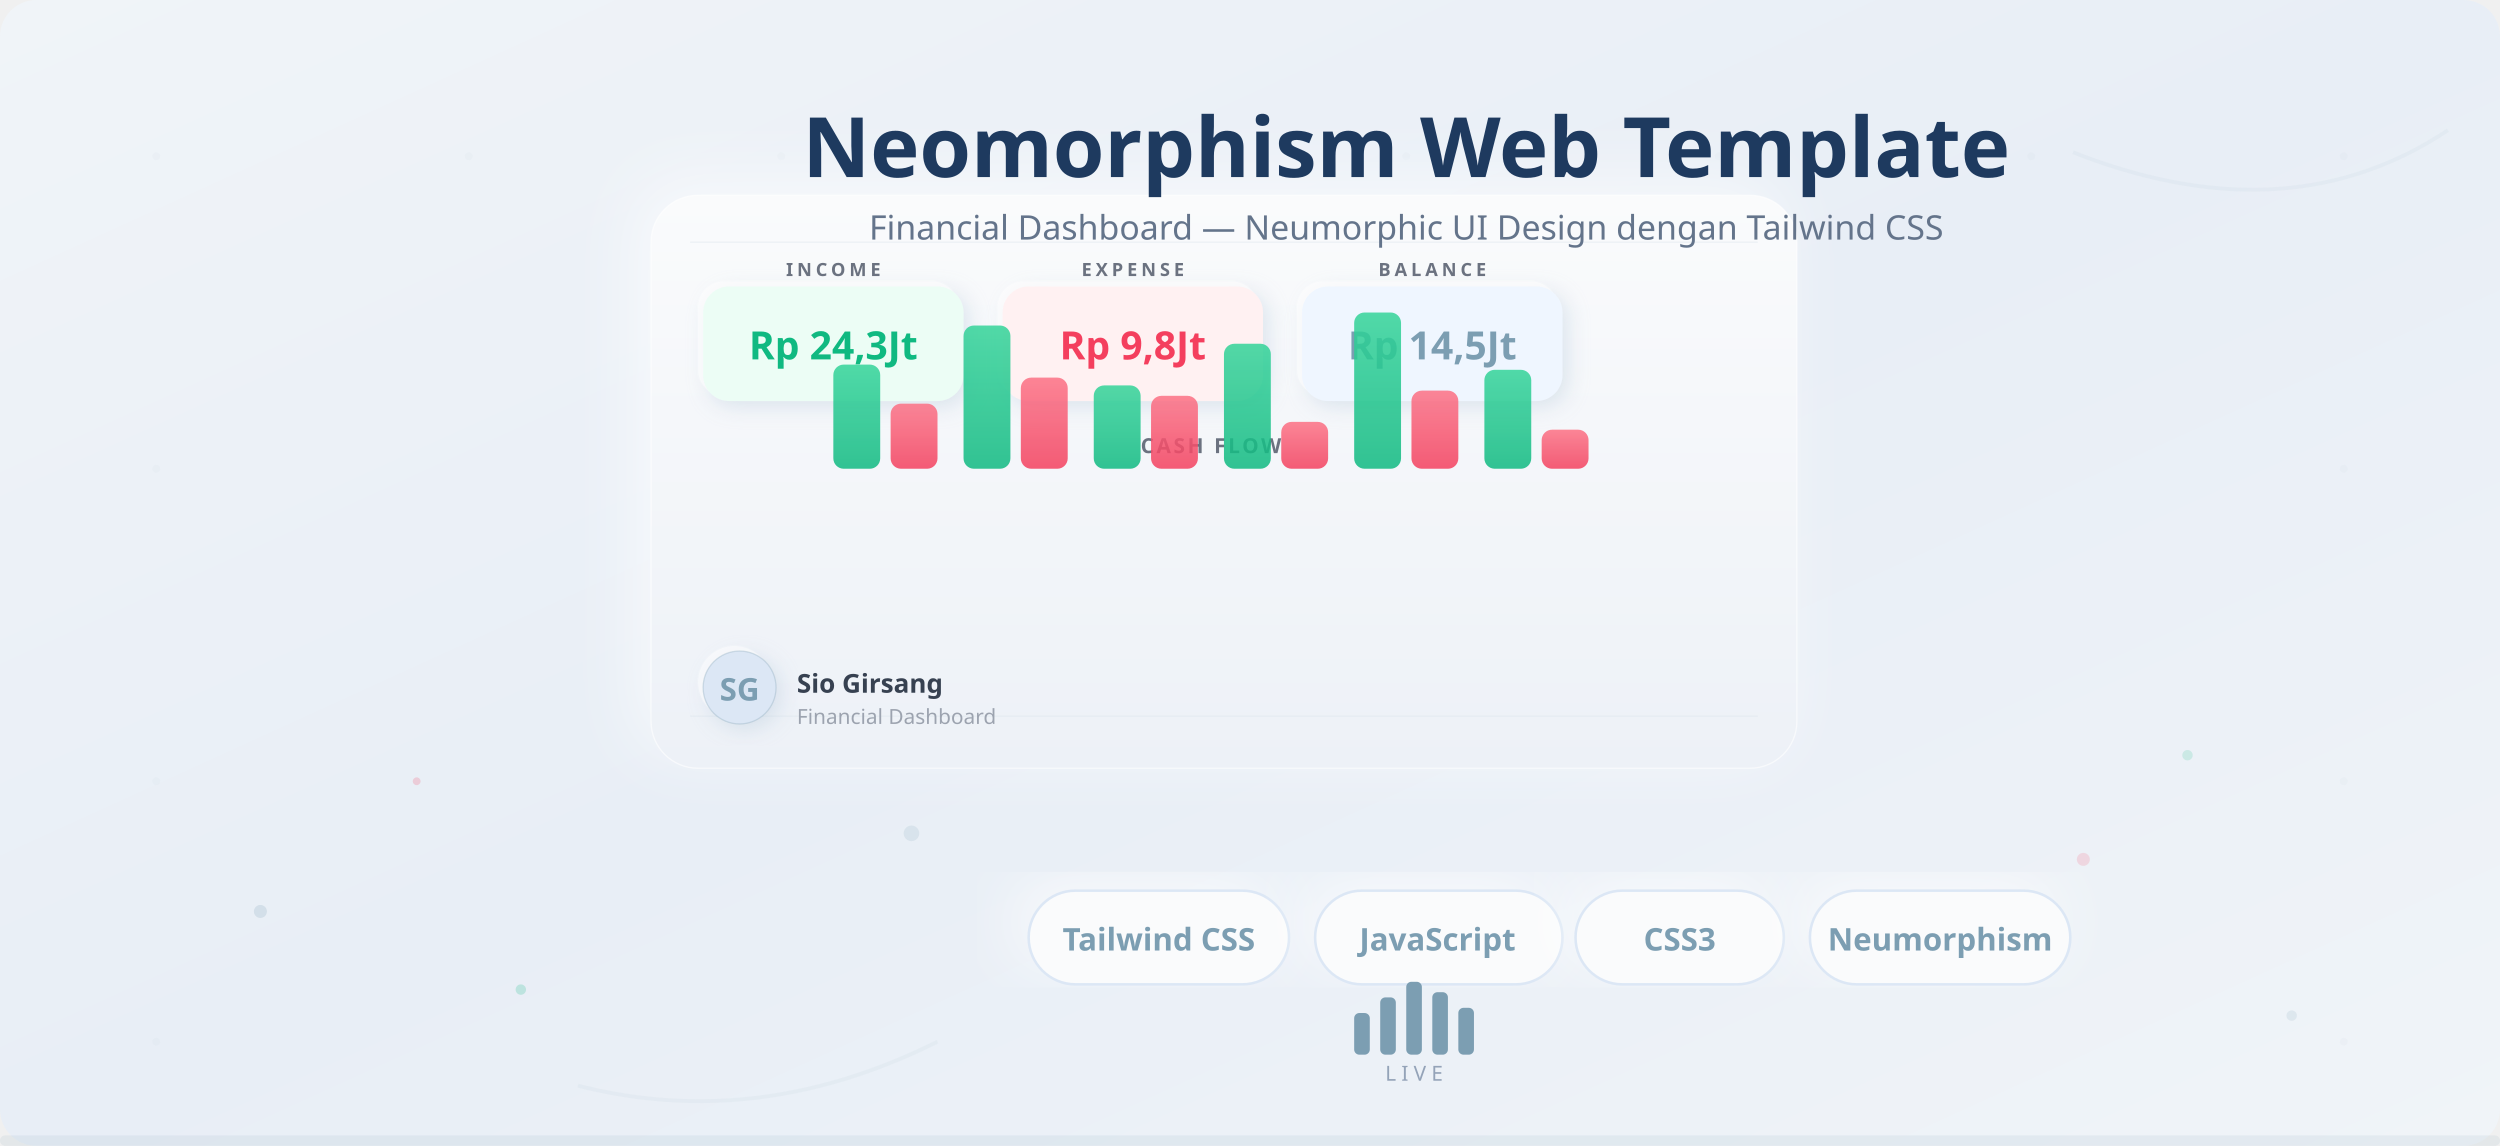
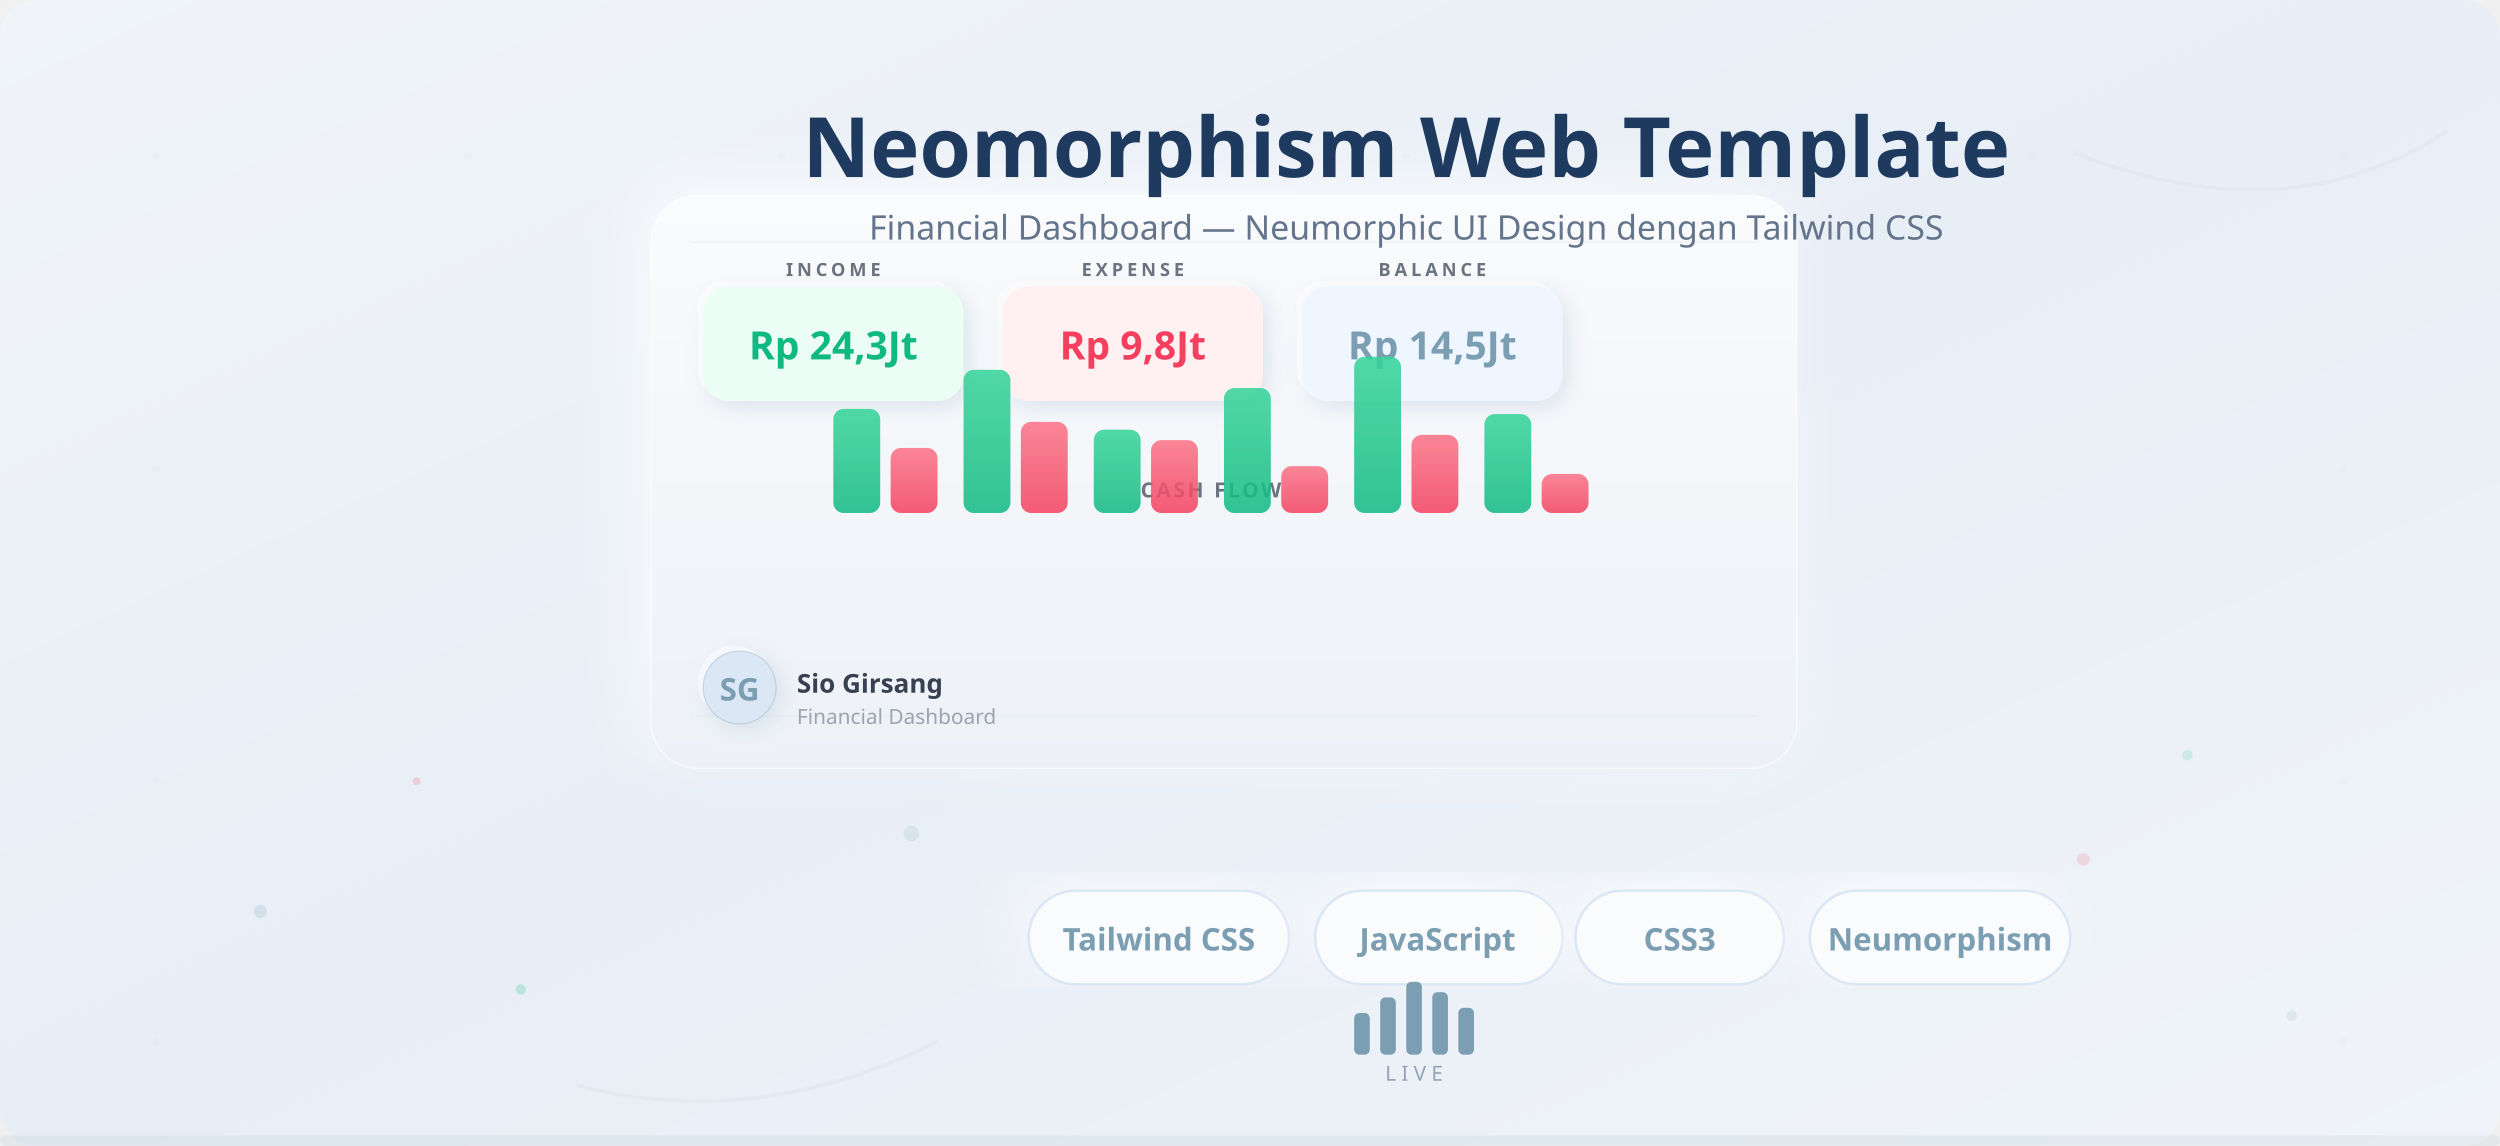
<svg xmlns="http://www.w3.org/2000/svg" viewBox="0 0 960 440" width="100%" height="auto">
  <defs>
    <linearGradient id="bgGrad" x1="0%" y1="0%" x2="100%" y2="100%">
      <stop offset="0%" stop-color="#F0F4F8">
        <animate attributeName="stop-color" values="#F0F4F8;#E8EEF6;#F0F4F8" dur="10s" repeatCount="indefinite" />
      </stop>
      <stop offset="50%" stop-color="#E8EEF6">
        <animate attributeName="stop-color" values="#E8EEF6;#DCE7F5;#E8EEF6" dur="12s" repeatCount="indefinite" />
      </stop>
      <stop offset="100%" stop-color="#F0F4F8">
        <animate attributeName="stop-color" values="#F0F4F8;#E2EAF3;#F0F4F8" dur="8s" repeatCount="indefinite" />
      </stop>
    </linearGradient>
    <linearGradient id="primaryGrad" x1="0%" y1="0%" x2="100%" y2="100%">
      <stop offset="0%" stop-color="#7C9EB2" />
      <stop offset="100%" stop-color="#5B8A9E" />
    </linearGradient>
    <linearGradient id="incomeGrad" x1="0%" y1="100%" x2="0%" y2="0%">
      <stop offset="0%" stop-color="#10B981" />
      <stop offset="100%" stop-color="#34D399" />
    </linearGradient>
    <linearGradient id="expenseGrad" x1="0%" y1="100%" x2="0%" y2="0%">
      <stop offset="0%" stop-color="#F43F5E" />
      <stop offset="100%" stop-color="#FB7185" />
    </linearGradient>
    <linearGradient id="neuCardGrad" x1="0%" y1="0%" x2="0%" y2="100%">
      <stop offset="0%" stop-color="#FAFBFC" />
      <stop offset="100%" stop-color="#EDF1F7" />
    </linearGradient>
    <filter id="shadowOut" x="-20%" y="-20%" width="140%" height="140%">
      <feDropShadow dx="8" dy="8" stdDeviation="16" flood-color="#B0C4D8" flood-opacity="0.35" />
      <feDropShadow dx="-6" dy="-6" stdDeviation="12" flood-color="#FFFFFF" flood-opacity="0.6" />
    </filter>
    <filter id="shadowIn" x="-30%" y="-30%" width="160%" height="160%">
      <feGaussianBlur in="SourceAlpha" stdDeviation="4" result="blur" />
      <feOffset dx="2" dy="2" result="offsetBlur" />
      <feFlood flood-color="#B0C4D8" flood-opacity="0.4" result="color" />
      <feComposite in="color" in2="offsetBlur" operator="in" result="shadow" />
      <feOffset dx="-2" dy="-2" in="SourceAlpha" result="offsetBlur2" />
      <feFlood flood-color="#FFFFFF" flood-opacity="0.5" result="color2" />
      <feComposite in="color2" in2="offsetBlur2" operator="in" result="shadow2" />
      <feMerge>
        <feMergeNode in="shadow" />
        <feMergeNode in="shadow2" />
        <feMergeNode in="SourceGraphic" />
      </feMerge>
    </filter>
    <filter id="glowGreen">
      <feGaussianBlur stdDeviation="3" result="blur" />
      <feFlood flood-color="#10B981" flood-opacity="0.3" result="color" />
      <feComposite in="color" in2="blur" operator="in" result="glow" />
      <feMerge>
        <feMergeNode in="glow" />
        <feMergeNode in="SourceGraphic" />
      </feMerge>
    </filter>
    <filter id="glowPrimary">
      <feGaussianBlur stdDeviation="3" result="blur" />
      <feFlood flood-color="#7C9EB2" flood-opacity="0.3" result="color" />
      <feComposite in="color" in2="blur" operator="in" result="glow" />
      <feMerge>
        <feMergeNode in="glow" />
        <feMergeNode in="SourceGraphic" />
      </feMerge>
    </filter>
  </defs>
  <style>
    .neu-card-bg { fill: url(#neuCardGrad); }

    .particle { animation: float linear infinite; }
    .particle:nth-child(odd) { animation-duration: 10s; }
    .particle:nth-child(even) { animation-duration: 15s; }
    @keyframes float {
      0% { transform: translateY(0) translateX(0); opacity: 0; }
      10% { opacity: 0.25; }
      90% { opacity: 0.15; }
      100% { transform: translateY(-120px) translateX(20px); opacity: 0; }
    }

    .coin-float { animation: coinFloat 4s ease-in-out infinite; }
    .coin-float:nth-child(2) { animation-delay: 0.5s; }
    .coin-float:nth-child(3) { animation-delay: 1s; }
    @keyframes coinFloat {
      0%, 100% { transform: translateY(0); }
      50% { transform: translateY(-8px); }
    }

    .bar-income { animation: barRise 1.5s ease-out forwards; transform-origin: bottom; }
    .bar-income:nth-child(1) { animation-delay: 0.1s; }
    .bar-income:nth-child(2) { animation-delay: 0.2s; }
    .bar-income:nth-child(3) { animation-delay: 0.3s; }
    .bar-income:nth-child(4) { animation-delay: 0.4s; }
    .bar-income:nth-child(5) { animation-delay: 0.5s; }
    .bar-income:nth-child(6) { animation-delay: 0.6s; }
    @keyframes barRise {
      0% { transform: scaleY(0); }
      100% { transform: scaleY(1); }
    }

    .bar-expense { animation: barRise 1.5s ease-out forwards; transform-origin: bottom; }
    .bar-expense:nth-child(1) { animation-delay: 0.15s; }
    .bar-expense:nth-child(2) { animation-delay: 0.25s; }
    .bar-expense:nth-child(3) { animation-delay: 0.35s; }
    .bar-expense:nth-child(4) { animation-delay: 0.45s; }
    .bar-expense:nth-child(5) { animation-delay: 0.55s; }
    .bar-expense:nth-child(6) { animation-delay: 0.65s; }

    .title-glow { animation: titleGlow 3s ease-in-out infinite; }
    @keyframes titleGlow {
      0%, 100% { filter: drop-shadow(0 0 4px rgba(124,158,178,0.15)); }
      50% { filter: drop-shadow(0 0 14px rgba(124,158,178,0.35)); }
    }

    .subtitle-slide { animation: subtitleSlide 5s ease-in-out infinite; }
    @keyframes subtitleSlide {
      0%, 100% { opacity: 0.75; transform: translateY(0); }
      50% { opacity: 1; transform: translateY(-2px); }
    }

    .badge-float { animation: badgeFloat 4s ease-in-out infinite; }
    .badge-float:nth-child(2) { animation-delay: 0.4s; }
    .badge-float:nth-child(3) { animation-delay: 0.8s; }
    .badge-float:nth-child(4) { animation-delay: 1.2s; }
    @keyframes badgeFloat {
      0%, 100% { transform: translateY(0); }
      50% { transform: translateY(-5px); }
    }

    .pulse-ring { animation: pulseRing 3s ease-out infinite; transform-origin: 540px 185px; }
    @keyframes pulseRing {
      0% { transform: scale(0.95); opacity: 0.4; }
      50% { transform: scale(1.05); opacity: 0.7; }
      100% { transform: scale(0.95); opacity: 0.4; }
    }

    .avatar-pulse { animation: avatarGlow 3s ease-in-out infinite; }
    @keyframes avatarGlow {
      0%, 100% { filter: drop-shadow(0 0 6px rgba(124,158,178,0.2)); }
      50% { filter: drop-shadow(0 0 16px rgba(124,158,178,0.5)); }
    }

    .signal-bar { animation: signalPulse 2s ease-in-out infinite; }
    .signal-bar:nth-child(2) { animation-delay: 0.2s; }
    .signal-bar:nth-child(3) { animation-delay: 0.4s; }
    .signal-bar:nth-child(4) { animation-delay: 0.6s; }
    .signal-bar:nth-child(5) { animation-delay: 0.8s; }
    @keyframes signalPulse {
      0%, 100% { opacity: 0.3; }
      50% { opacity: 1; }
    }

    .line-dash { stroke-dasharray: 200; stroke-dashoffset: 200; animation: drawLine 3s ease-in-out infinite; }
    @keyframes drawLine {
      0% { stroke-dashoffset: 200; }
      50% { stroke-dashoffset: 0; }
      100% { stroke-dashoffset: 200; }
    }

    .stat-value { animation: countUp 2s ease-out forwards; }
    @keyframes countUp {
      0% { opacity: 0; transform: translateY(8px); }
      100% { opacity: 1; transform: translateY(0); }
    }
  </style>
  <rect width="960" height="440" fill="url(#bgGrad)" rx="14" />
  <g fill="#7C9EB2" opacity="0.04">
    <circle cx="60" cy="60" r="1.5" />
    <circle cx="180" cy="60" r="1.5" />
    <circle cx="300" cy="60" r="1.5" />
    <circle cx="420" cy="60" r="1.5" />
    <circle cx="540" cy="60" r="1.5" />
    <circle cx="660" cy="60" r="1.5" />
    <circle cx="780" cy="60" r="1.5" />
    <circle cx="900" cy="60" r="1.5" />
    <circle cx="60" cy="180" r="1.5" />
    <circle cx="900" cy="180" r="1.5" />
    <circle cx="60" cy="300" r="1.5" />
    <circle cx="900" cy="300" r="1.5" />
    <circle cx="60" cy="400" r="1.5" />
    <circle cx="900" cy="400" r="1.5" />
  </g>
  <g class="particle">
    <circle cx="100" cy="350" r="2.5" fill="#7C9EB2" opacity="0.2" />
  </g>
  <g class="particle" style="animation-delay:1.5s">
    <circle cx="200" cy="380" r="2" fill="#10B981" opacity="0.2" />
  </g>
  <g class="particle" style="animation-delay:3s">
    <circle cx="350" cy="320" r="3" fill="#7C9EB2" opacity="0.15" />
  </g>
  <g class="particle" style="animation-delay:4.5s">
    <circle cx="700" cy="360" r="2" fill="#10B981" opacity="0.2" />
  </g>
  <g class="particle" style="animation-delay:2s">
    <circle cx="800" cy="330" r="2.5" fill="#F43F5E" opacity="0.15" />
  </g>
  <g class="particle" style="animation-delay:5.5s">
    <circle cx="880" cy="390" r="2" fill="#7C9EB2" opacity="0.15" />
  </g>
  <g class="particle" style="animation-delay:0.8s">
    <circle cx="160" cy="300" r="1.5" fill="#F43F5E" opacity="0.2" />
  </g>
  <g class="particle" style="animation-delay:3.8s">
    <circle cx="840" cy="290" r="2" fill="#10B981" opacity="0.15" />
  </g>
  <g stroke="#7C9EB2" fill="none" opacity="0.06" stroke-width="1.5">
    <path class="line-dash" d="M30,430 Q120,380 200,410 Q280,440 360,400" />
    <path class="line-dash" style="animation-delay:1s" d="M600,50 Q700,20 800,60 Q880,90 940,50" />
  </g>
  <g transform="translate(300, 105)">
    <rect x="-50" y="-30" width="440" height="220" rx="18" fill="url(#neuCardGrad)" filter="url(#shadowOut)" />
    <rect x="-50" y="-30" width="440" height="220" rx="18" fill="none" stroke="#FFFFFF" stroke-width="0.5" opacity="0.6" />
    <line x1="-35" y1="-12" x2="375" y2="-12" stroke="#7C9EB2" stroke-width="0.5" opacity="0.1" />
    <g class="coin-float" transform="translate(-30, 5)">
      <rect x="0" y="0" width="100" height="44" rx="10" fill="#ECFDF5" filter="url(#shadowIn)" />
      <text x="50" y="28" text-anchor="middle" font-family="'Segoe UI',sans-serif" font-size="15" font-weight="800" fill="#10B981">Rp 24,3Jt</text>
      <text x="50" y="-4" text-anchor="middle" font-family="'Segoe UI',sans-serif" font-size="7" font-weight="600" fill="#6B7280" letter-spacing="1.5">INCOME</text>
    </g>
    <g class="coin-float" style="animation-delay:0.5s" transform="translate(85, 5)">
      <rect x="0" y="0" width="100" height="44" rx="10" fill="#FFF1F2" filter="url(#shadowIn)" />
      <text x="50" y="28" text-anchor="middle" font-family="'Segoe UI',sans-serif" font-size="15" font-weight="800" fill="#F43F5E">Rp 9,8Jt</text>
      <text x="50" y="-4" text-anchor="middle" font-family="'Segoe UI',sans-serif" font-size="7" font-weight="600" fill="#6B7280" letter-spacing="1.5">EXPENSE</text>
    </g>
    <g class="coin-float" style="animation-delay:1s" transform="translate(200, 5)">
      <rect x="0" y="0" width="100" height="44" rx="10" fill="#EFF6FF" filter="url(#shadowIn)" />
      <text x="50" y="28" text-anchor="middle" font-family="'Segoe UI',sans-serif" font-size="15" font-weight="800" fill="#7C9EB2">Rp 14,5Jt</text>
      <text x="50" y="-4" text-anchor="middle" font-family="'Segoe UI',sans-serif" font-size="7" font-weight="600" fill="#6B7280" letter-spacing="1.5">BALANCE</text>
    </g>
-     <g transform="translate(0, 75)">
+     <g transform="translate(0, 92)">
      <text x="165" y="-6" text-anchor="middle" font-family="'Segoe UI',sans-serif" font-size="8" font-weight="600" fill="#6B7280" letter-spacing="1">CASH FLOW</text>
      <g class="bar-income">
        <rect x="20" y="-40" width="18" height="40" rx="4" fill="url(#incomeGrad)" opacity="0.85" />
        <rect x="42" y="-25" width="18" height="25" rx="4" fill="url(#expenseGrad)" opacity="0.85" />
      </g>
      <g class="bar-income" style="animation-delay:0.2s">
        <rect x="70" y="-55" width="18" height="55" rx="4" fill="url(#incomeGrad)" opacity="0.85" />
        <rect x="92" y="-35" width="18" height="35" rx="4" fill="url(#expenseGrad)" opacity="0.85" />
      </g>
      <g class="bar-income" style="animation-delay:0.35s">
        <rect x="120" y="-32" width="18" height="32" rx="4" fill="url(#incomeGrad)" opacity="0.85" />
        <rect x="142" y="-28" width="18" height="28" rx="4" fill="url(#expenseGrad)" opacity="0.85" />
      </g>
      <g class="bar-income" style="animation-delay:0.5s">
        <rect x="170" y="-48" width="18" height="48" rx="4" fill="url(#incomeGrad)" opacity="0.85" />
        <rect x="192" y="-18" width="18" height="18" rx="4" fill="url(#expenseGrad)" opacity="0.85" />
      </g>
      <g class="bar-income" style="animation-delay:0.65s">
        <rect x="220" y="-60" width="18" height="60" rx="4" fill="url(#incomeGrad)" opacity="0.85" />
        <rect x="242" y="-30" width="18" height="30" rx="4" fill="url(#expenseGrad)" opacity="0.85" />
      </g>
      <g class="bar-income" style="animation-delay:0.8s">
        <rect x="270" y="-38" width="18" height="38" rx="4" fill="url(#incomeGrad)" opacity="0.85" />
        <rect x="292" y="-15" width="18" height="15" rx="4" fill="url(#expenseGrad)" opacity="0.85" />
      </g>
    </g>
    <line x1="-35" y1="170" x2="375" y2="170" stroke="#7C9EB2" stroke-width="0.5" opacity="0.08" />
    <g transform="translate(-30, 145)">
      <circle cx="14" cy="14" r="14" fill="#DCE7F5" filter="url(#shadowIn)" />
      <text x="14" y="19" text-anchor="middle" font-family="'Segoe UI',sans-serif" font-size="12" font-weight="700" fill="#7C9EB2">SG</text>
      <circle cx="14" cy="14" r="14" fill="none" stroke="#7C9EB2" stroke-width="0.5" opacity="0.3" />
      <text x="36" y="16" font-family="'Segoe UI',sans-serif" font-size="10" font-weight="600" fill="#374151">Sio Girsang</text>
      <text x="36" y="28" font-family="'Segoe UI',sans-serif" font-size="8" fill="#9CA3AF">Financial Dashboard</text>
    </g>
  </g>
  <text x="540" y="68" text-anchor="middle" font-family="'Segoe UI',-apple-system,sans-serif" font-size="32" font-weight="800" fill="#1E3A5F" class="title-glow">Neomorphism Web Template</text>
  <text x="540" y="92" text-anchor="middle" font-family="'Segoe UI',-apple-system,sans-serif" font-size="13" fill="#64748B" class="subtitle-slide">Financial Dashboard — Neumorphic UI Design dengan Tailwind CSS</text>
  <g transform="translate(540, 360)">
    <g class="badge-float">
      <rect x="-145" y="-18" width="100" height="36" rx="18" fill="#FAFBFC" stroke="#DCE7F5" stroke-width="1" filter="url(#shadowOut)" />
      <text x="-95" y="5" text-anchor="middle" font-family="'Segoe UI',sans-serif" font-size="12" fill="#7C9EB2" font-weight="700">Tailwind CSS</text>
    </g>
    <g class="badge-float" style="animation-delay:0.4s">
      <rect x="-35" y="-18" width="95" height="36" rx="18" fill="#FAFBFC" stroke="#DCE7F5" stroke-width="1" filter="url(#shadowOut)" />
      <text x="12" y="5" text-anchor="middle" font-family="'Segoe UI',sans-serif" font-size="12" fill="#7C9EB2" font-weight="700">JavaScript</text>
    </g>
    <g class="badge-float" style="animation-delay:0.8s">
      <rect x="65" y="-18" width="80" height="36" rx="18" fill="#FAFBFC" stroke="#DCE7F5" stroke-width="1" filter="url(#shadowOut)" />
      <text x="105" y="5" text-anchor="middle" font-family="'Segoe UI',sans-serif" font-size="12" fill="#7C9EB2" font-weight="700">CSS3</text>
    </g>
    <g class="badge-float" style="animation-delay:1.2s">
      <rect x="155" y="-18" width="100" height="36" rx="18" fill="#FAFBFC" stroke="#DCE7F5" stroke-width="1" filter="url(#shadowOut)" />
      <text x="205" y="5" text-anchor="middle" font-family="'Segoe UI',sans-serif" font-size="12" fill="#7C9EB2" font-weight="700">Neumorphism</text>
    </g>
  </g>
  <g transform="translate(540, 405)">
    <rect class="signal-bar" x="-20" y="-16" width="6" height="16" rx="2" fill="#7C9EB2" />
    <rect class="signal-bar" style="animation-delay:0.15s" x="-10" y="-22" width="6" height="22" rx="2" fill="#7C9EB2" />
    <rect class="signal-bar" style="animation-delay:0.3s" x="0" y="-28" width="6" height="28" rx="2" fill="#7C9EB2" />
    <rect class="signal-bar" style="animation-delay:0.45s" x="10" y="-24" width="6" height="24" rx="2" fill="#7C9EB2" />
    <rect class="signal-bar" style="animation-delay:0.6s" x="20" y="-18" width="6" height="18" rx="2" fill="#7C9EB2" />
    <text x="3" y="10" text-anchor="middle" font-family="'Segoe UI',sans-serif" font-size="8" fill="#94A3B8" letter-spacing="2">LIVE</text>
  </g>
  <rect x="0" y="436" width="960" height="4" fill="#7C9EB2" opacity="0.12" rx="2" />
</svg>
